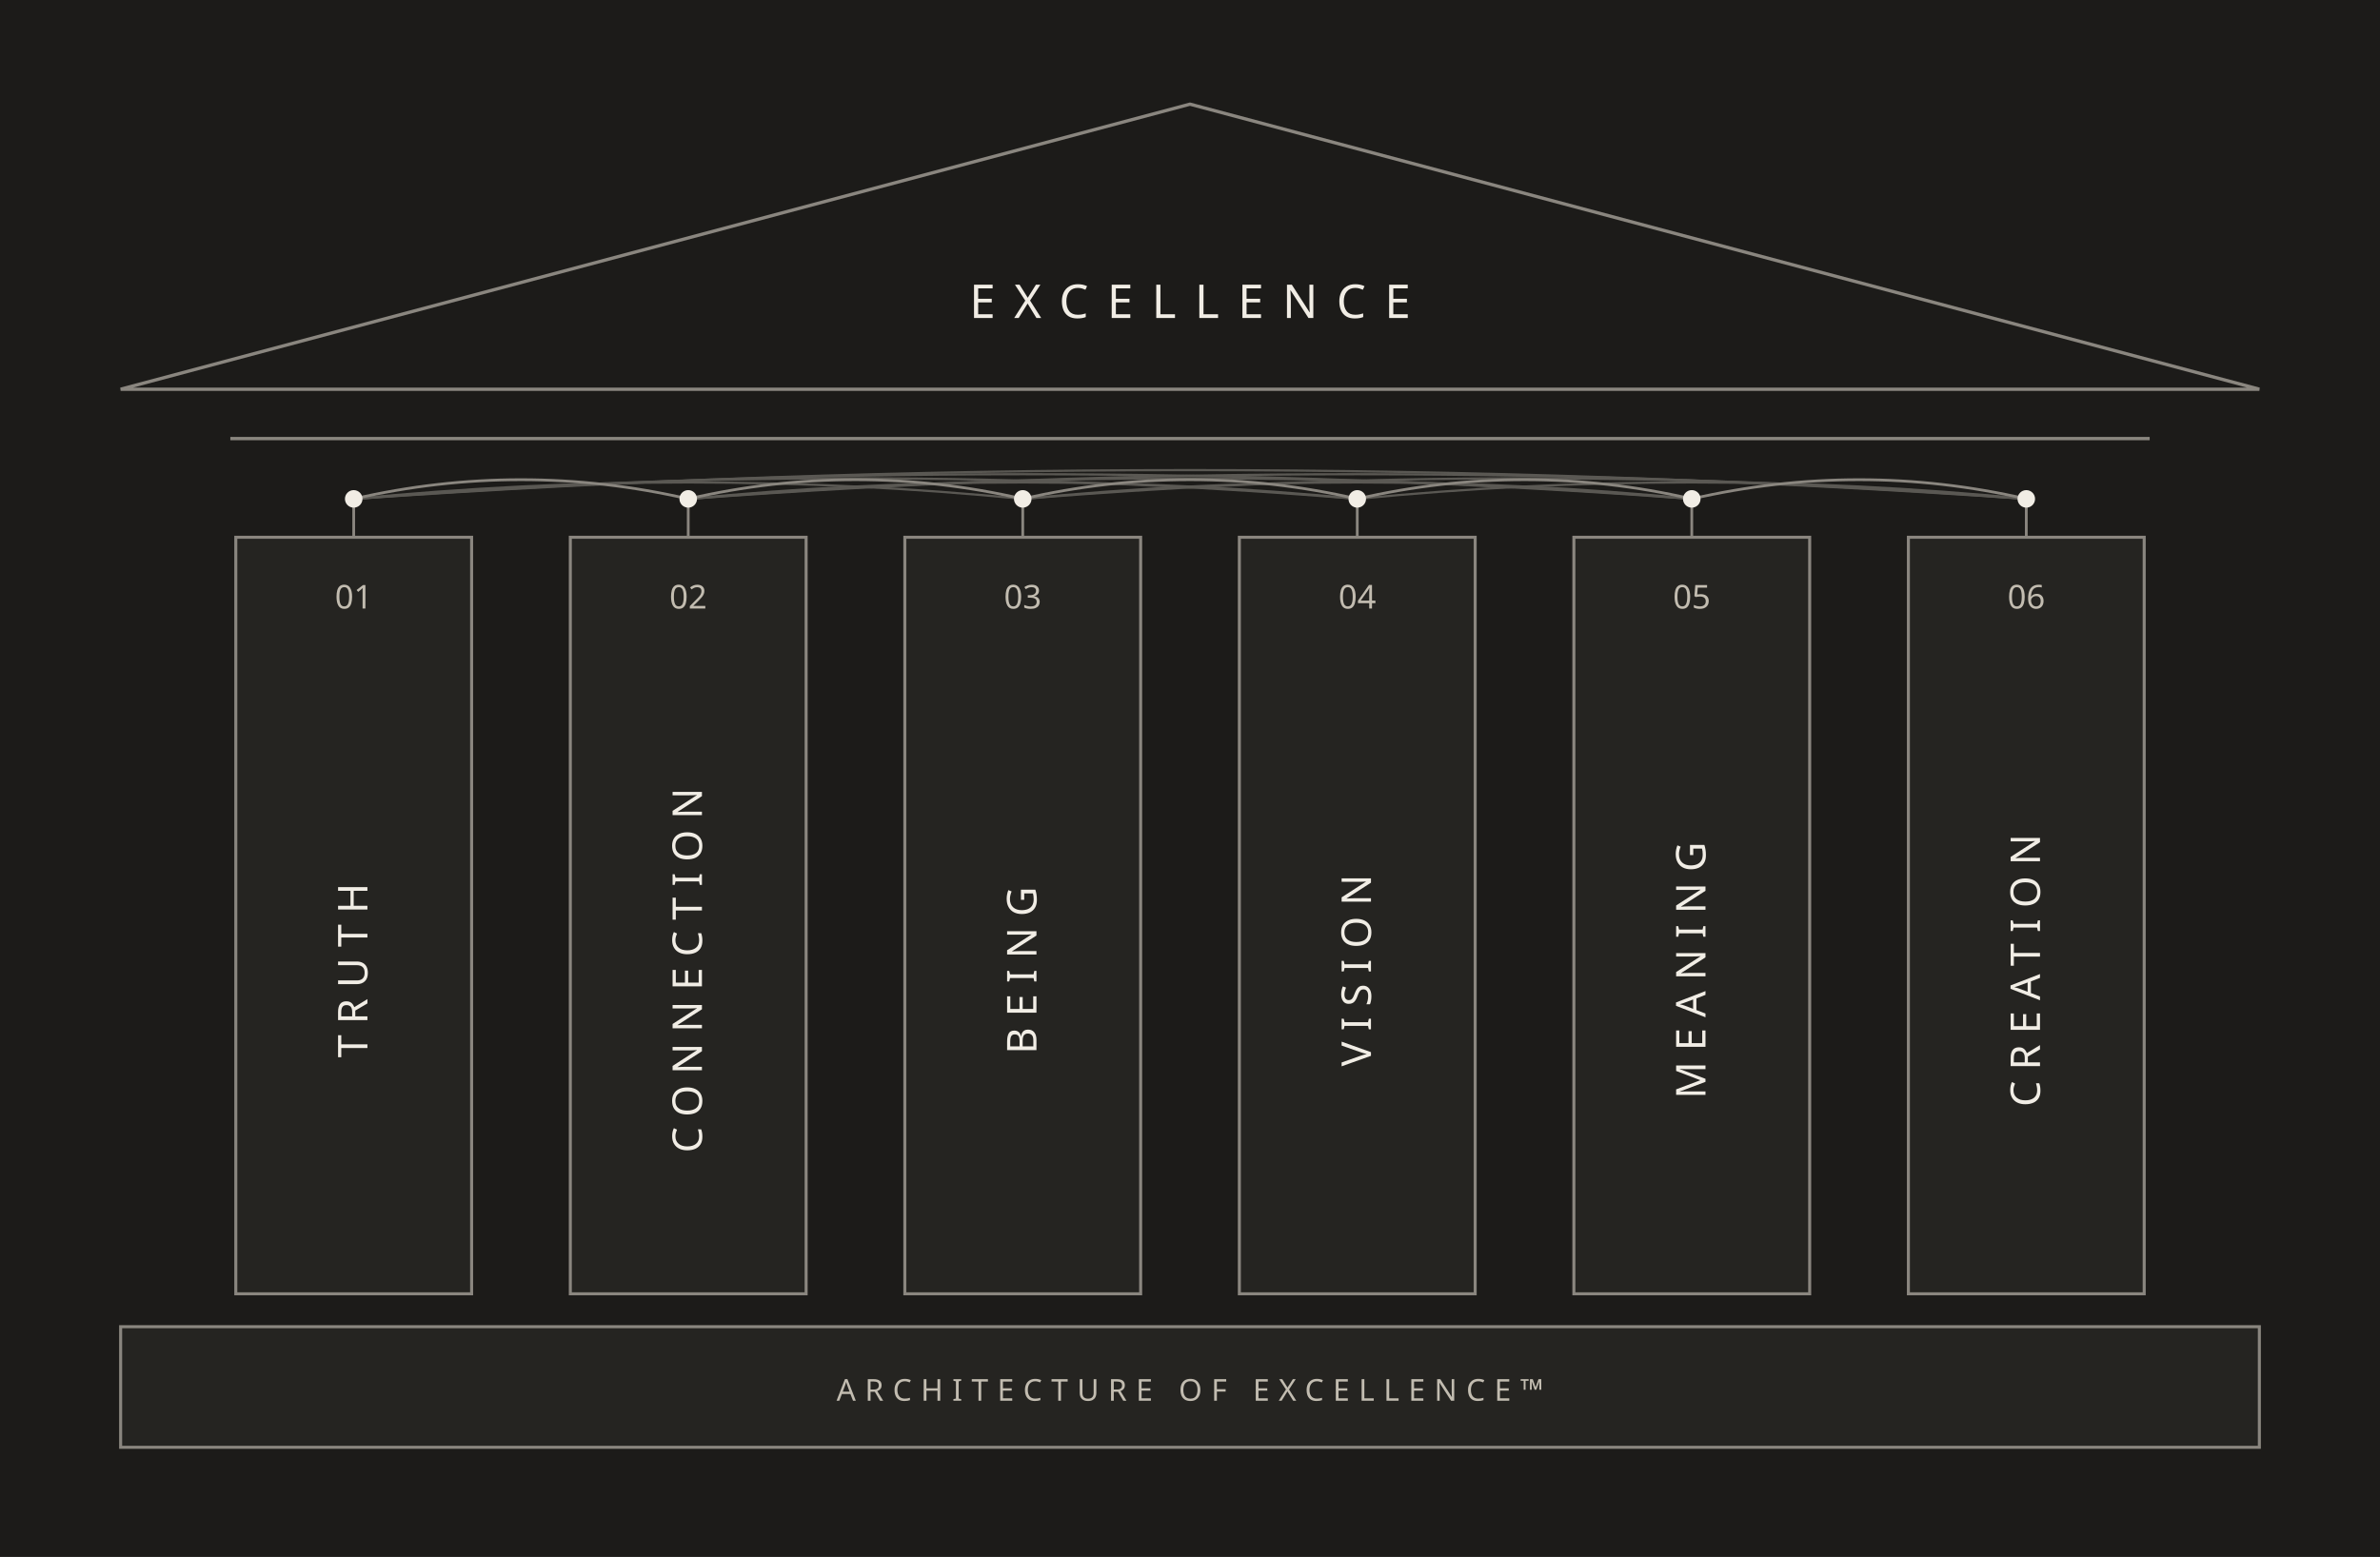
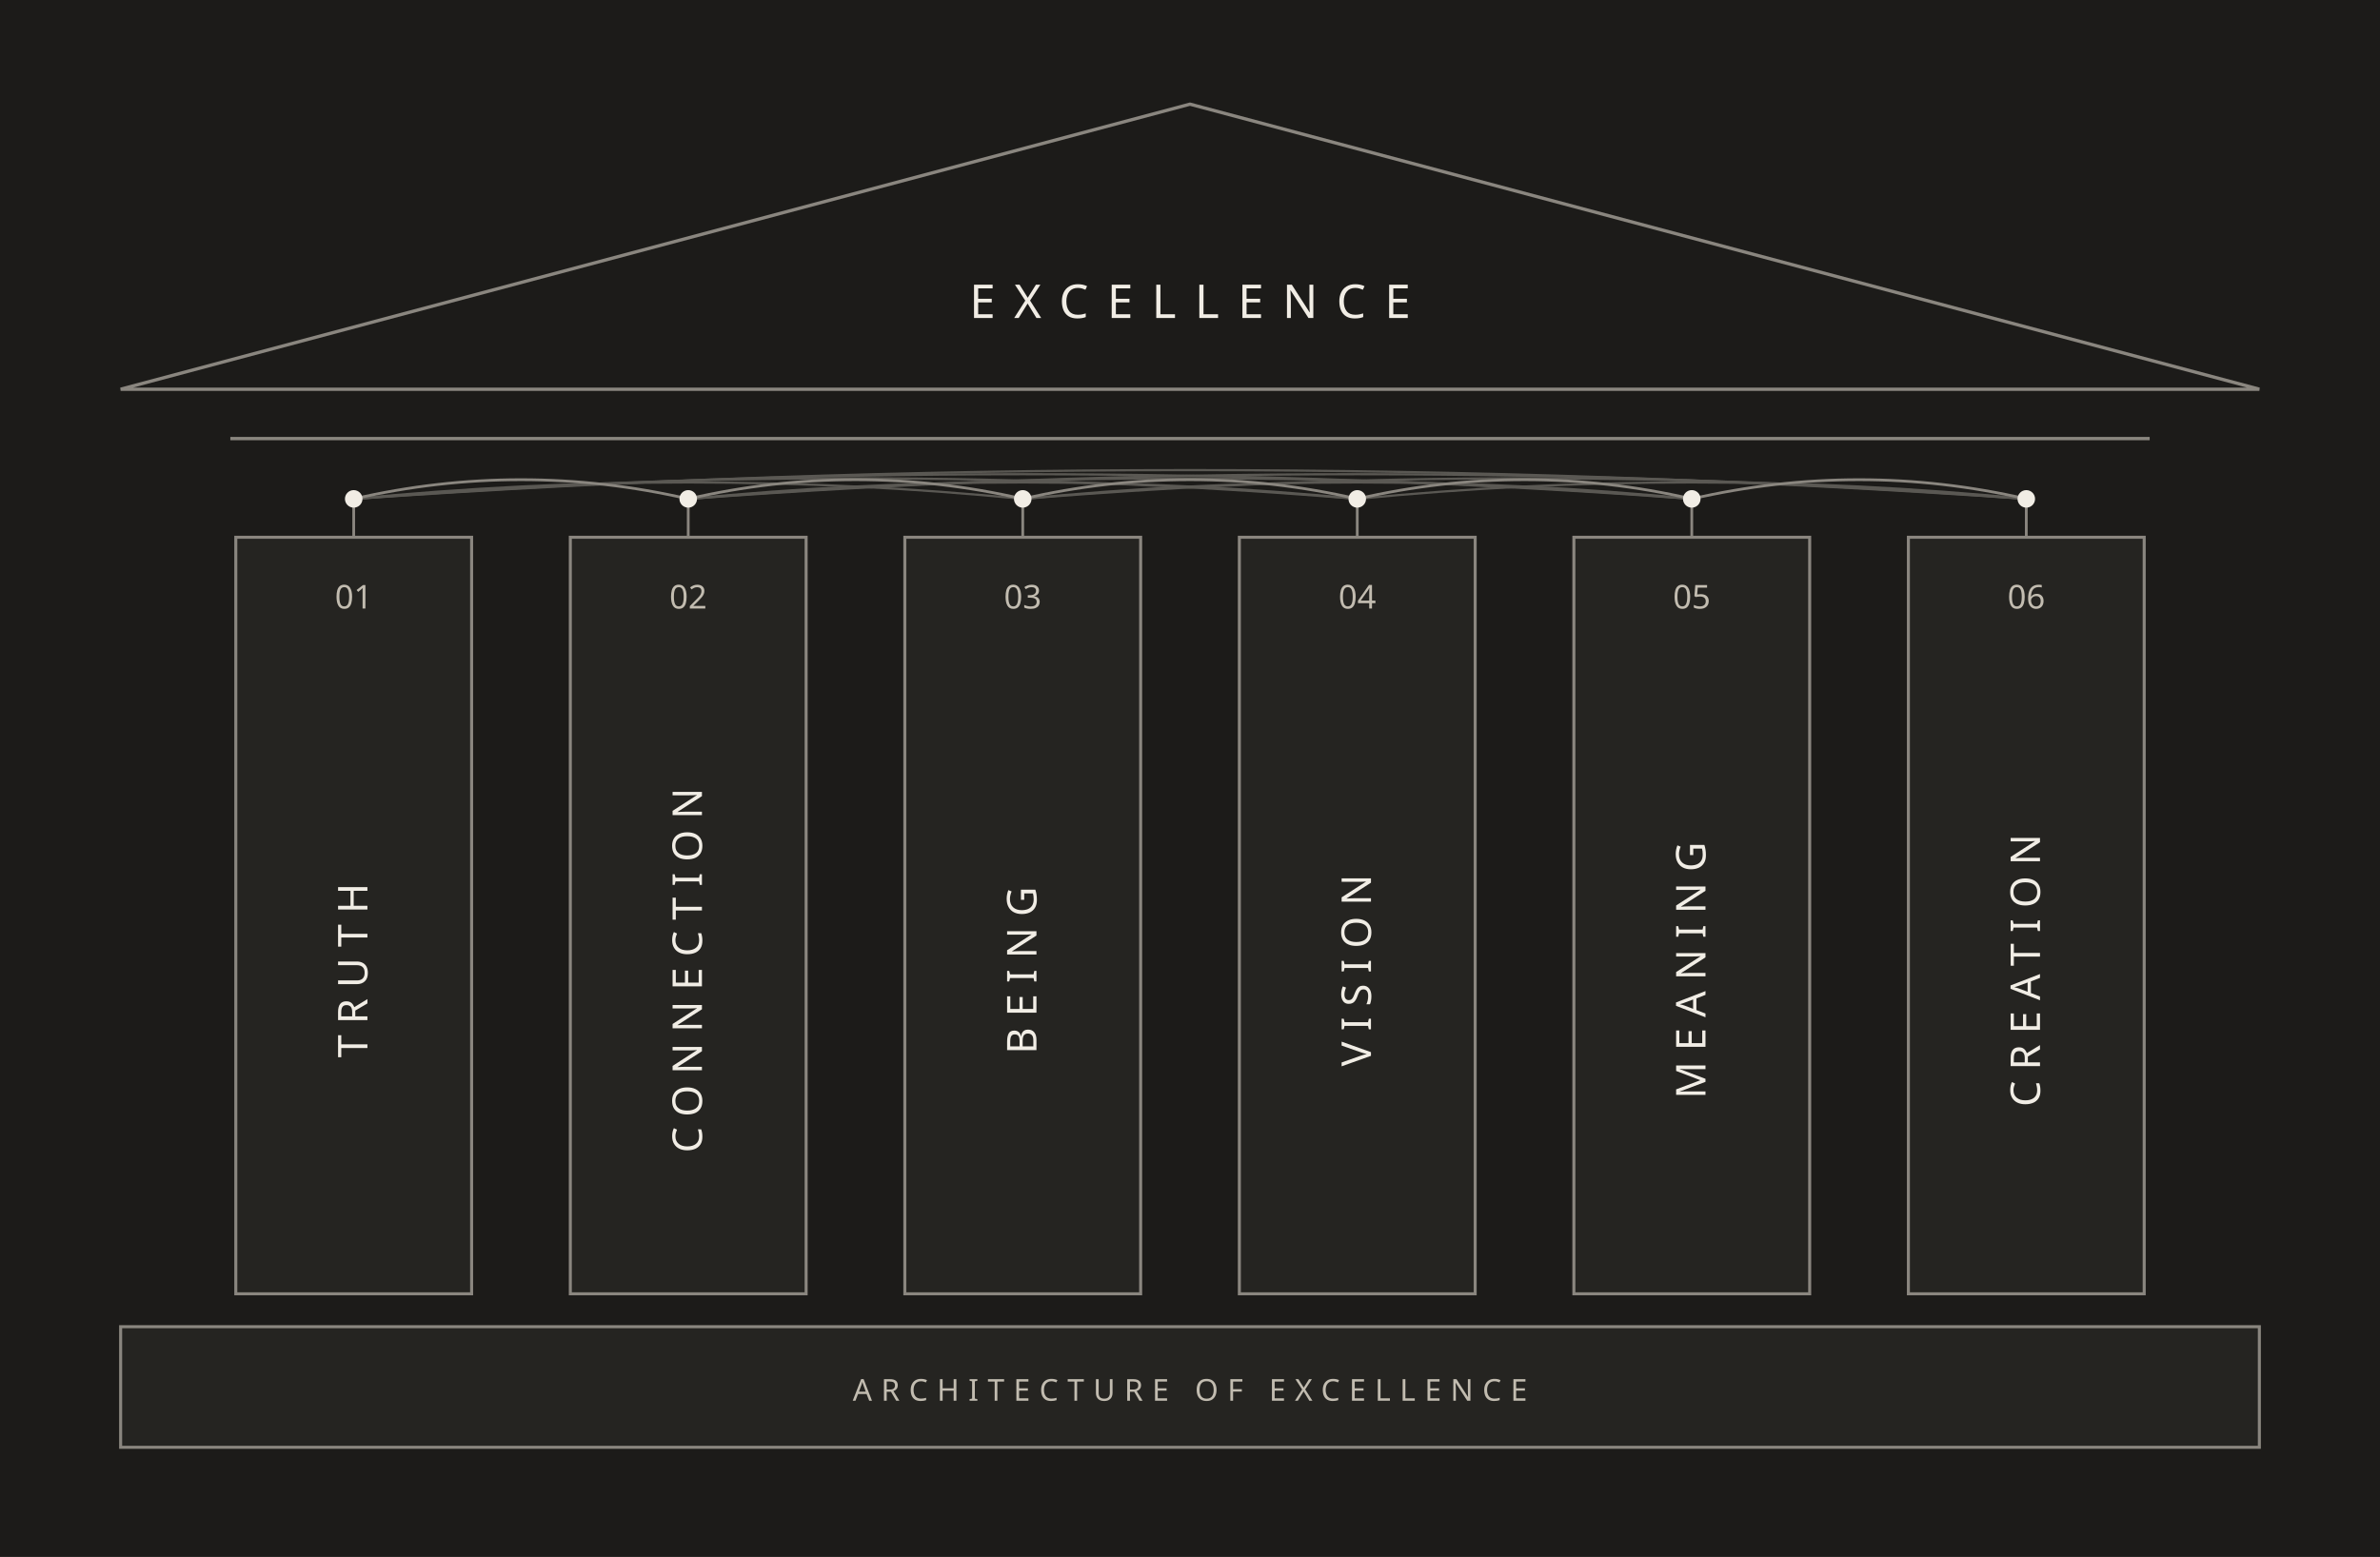
<svg xmlns="http://www.w3.org/2000/svg" id="diagram-b-pillar-model" viewBox="-24 -24 868 568" width="868" height="568">
  <rect x="-24" y="-24" width="868" height="568" fill="rgb(28, 27, 25)" />
  <polygon points="20,118 410,14 800,118" fill="none" stroke="rgb(138, 134, 127)" stroke-width="1.2px" stroke-linecap="butt" stroke-linejoin="miter" opacity="1" />
  <text x="410" y="92" text-anchor="middle" fill="rgb(241, 237, 229)" stroke="none" stroke-width="1px" stroke-linecap="butt" stroke-linejoin="miter" font-family="Manrope, sans-serif" font-size="17px" font-weight="400" letter-spacing="6.8px" opacity="1">EXCELLENCE</text>
  <line x1="60" y1="136" x2="760" y2="136" fill="none" stroke="rgb(138, 134, 127)" stroke-width="1.2px" stroke-linecap="butt" stroke-linejoin="miter" opacity="1" />
  <path d="M105,158 Q227.0,146 349,158" fill="none" stroke="rgb(90, 88, 83)" stroke-width="0.8px" stroke-linecap="butt" stroke-linejoin="miter" opacity="1" />
  <path d="M105,158 Q288.0,143 471,158" fill="none" stroke="rgb(90, 88, 83)" stroke-width="0.8px" stroke-linecap="butt" stroke-linejoin="miter" opacity="1" />
  <path d="M105,158 Q349.0,140 593,158" fill="none" stroke="rgb(90, 88, 83)" stroke-width="0.8px" stroke-linecap="butt" stroke-linejoin="miter" opacity="1" />
  <path d="M105,158 Q410.0,137 715,158" fill="none" stroke="rgb(90, 88, 83)" stroke-width="0.8px" stroke-linecap="butt" stroke-linejoin="miter" opacity="1" />
  <path d="M227,158 Q349.0,146 471,158" fill="none" stroke="rgb(90, 88, 83)" stroke-width="0.8px" stroke-linecap="butt" stroke-linejoin="miter" opacity="1" />
  <path d="M227,158 Q410.0,143 593,158" fill="none" stroke="rgb(90, 88, 83)" stroke-width="0.8px" stroke-linecap="butt" stroke-linejoin="miter" opacity="1" />
  <path d="M227,158 Q471.0,140 715,158" fill="none" stroke="rgb(90, 88, 83)" stroke-width="0.8px" stroke-linecap="butt" stroke-linejoin="miter" opacity="1" />
  <path d="M349,158 Q471.0,146 593,158" fill="none" stroke="rgb(90, 88, 83)" stroke-width="0.8px" stroke-linecap="butt" stroke-linejoin="miter" opacity="1" />
  <path d="M349,158 Q532.0,143 715,158" fill="none" stroke="rgb(90, 88, 83)" stroke-width="0.8px" stroke-linecap="butt" stroke-linejoin="miter" opacity="1" />
  <path d="M471,158 Q593.0,146 715,158" fill="none" stroke="rgb(90, 88, 83)" stroke-width="0.8px" stroke-linecap="butt" stroke-linejoin="miter" opacity="1" />
  <path d="M105,158 Q166.0,144 227,158" fill="none" stroke="rgb(138, 134, 127)" stroke-width="1px" stroke-linecap="butt" stroke-linejoin="miter" opacity="1" />
  <path d="M227,158 Q288.0,144 349,158" fill="none" stroke="rgb(138, 134, 127)" stroke-width="1px" stroke-linecap="butt" stroke-linejoin="miter" opacity="1" />
  <path d="M349,158 Q410.0,144 471,158" fill="none" stroke="rgb(138, 134, 127)" stroke-width="1px" stroke-linecap="butt" stroke-linejoin="miter" opacity="1" />
  <path d="M471,158 Q532.0,144 593,158" fill="none" stroke="rgb(138, 134, 127)" stroke-width="1px" stroke-linecap="butt" stroke-linejoin="miter" opacity="1" />
  <path d="M593,158 Q654.0,144 715,158" fill="none" stroke="rgb(138, 134, 127)" stroke-width="1px" stroke-linecap="butt" stroke-linejoin="miter" opacity="1" />
  <rect x="62" y="172" width="86" height="276" fill="rgba(241, 237, 229, 0.043)" stroke="rgb(138, 134, 127)" stroke-width="1.1px" stroke-linecap="butt" stroke-linejoin="miter" opacity="1" />
  <line x1="105" y1="158" x2="105" y2="172" fill="rgb(0, 0, 0)" stroke="rgb(138, 134, 127)" stroke-width="1px" stroke-linecap="butt" stroke-linejoin="miter" opacity="1" />
  <circle cx="105" cy="158" r="3.2" fill="rgb(241, 237, 229)" stroke="none" stroke-width="1px" stroke-linecap="butt" stroke-linejoin="miter" opacity="1" />
  <text x="105" y="198" text-anchor="middle" fill="rgb(194, 188, 176)" stroke="none" stroke-width="1px" stroke-linecap="butt" stroke-linejoin="miter" font-family="Manrope, sans-serif" font-size="12px" font-weight="300" opacity="1">01</text>
  <text transform="translate(110,330) rotate(-90)" text-anchor="middle" fill="rgb(241, 237, 229)" stroke="none" stroke-width="1px" stroke-linecap="butt" stroke-linejoin="miter" font-family="Manrope, sans-serif" font-size="15px" font-weight="400" letter-spacing="3.9px" opacity="1">TRUTH</text>
  <rect x="184" y="172" width="86" height="276" fill="rgba(241, 237, 229, 0.043)" stroke="rgb(138, 134, 127)" stroke-width="1.1px" stroke-linecap="butt" stroke-linejoin="miter" opacity="1" />
  <line x1="227" y1="158" x2="227" y2="172" fill="rgb(0, 0, 0)" stroke="rgb(138, 134, 127)" stroke-width="1px" stroke-linecap="butt" stroke-linejoin="miter" opacity="1" />
  <circle cx="227" cy="158" r="3.2" fill="rgb(241, 237, 229)" stroke="none" stroke-width="1px" stroke-linecap="butt" stroke-linejoin="miter" opacity="1" />
  <text x="227" y="198" text-anchor="middle" fill="rgb(194, 188, 176)" stroke="none" stroke-width="1px" stroke-linecap="butt" stroke-linejoin="miter" font-family="Manrope, sans-serif" font-size="12px" font-weight="300" opacity="1">02</text>
  <text transform="translate(232,330) rotate(-90)" text-anchor="middle" fill="rgb(241, 237, 229)" stroke="none" stroke-width="1px" stroke-linecap="butt" stroke-linejoin="miter" font-family="Manrope, sans-serif" font-size="15px" font-weight="400" letter-spacing="3.9px" opacity="1">CONNECTION</text>
  <rect x="306" y="172" width="86" height="276" fill="rgba(241, 237, 229, 0.043)" stroke="rgb(138, 134, 127)" stroke-width="1.1px" stroke-linecap="butt" stroke-linejoin="miter" opacity="1" />
  <line x1="349" y1="158" x2="349" y2="172" fill="rgb(0, 0, 0)" stroke="rgb(138, 134, 127)" stroke-width="1px" stroke-linecap="butt" stroke-linejoin="miter" opacity="1" />
  <circle cx="349" cy="158" r="3.2" fill="rgb(241, 237, 229)" stroke="none" stroke-width="1px" stroke-linecap="butt" stroke-linejoin="miter" opacity="1" />
  <text x="349" y="198" text-anchor="middle" fill="rgb(194, 188, 176)" stroke="none" stroke-width="1px" stroke-linecap="butt" stroke-linejoin="miter" font-family="Manrope, sans-serif" font-size="12px" font-weight="300" opacity="1">03</text>
  <text transform="translate(354,330) rotate(-90)" text-anchor="middle" fill="rgb(241, 237, 229)" stroke="none" stroke-width="1px" stroke-linecap="butt" stroke-linejoin="miter" font-family="Manrope, sans-serif" font-size="15px" font-weight="400" letter-spacing="3.9px" opacity="1">BEING</text>
  <rect x="428" y="172" width="86" height="276" fill="rgba(241, 237, 229, 0.043)" stroke="rgb(138, 134, 127)" stroke-width="1.1px" stroke-linecap="butt" stroke-linejoin="miter" opacity="1" />
  <line x1="471" y1="158" x2="471" y2="172" fill="rgb(0, 0, 0)" stroke="rgb(138, 134, 127)" stroke-width="1px" stroke-linecap="butt" stroke-linejoin="miter" opacity="1" />
  <circle cx="471" cy="158" r="3.2" fill="rgb(241, 237, 229)" stroke="none" stroke-width="1px" stroke-linecap="butt" stroke-linejoin="miter" opacity="1" />
  <text x="471" y="198" text-anchor="middle" fill="rgb(194, 188, 176)" stroke="none" stroke-width="1px" stroke-linecap="butt" stroke-linejoin="miter" font-family="Manrope, sans-serif" font-size="12px" font-weight="300" opacity="1">04</text>
  <text transform="translate(476,330) rotate(-90)" text-anchor="middle" fill="rgb(241, 237, 229)" stroke="none" stroke-width="1px" stroke-linecap="butt" stroke-linejoin="miter" font-family="Manrope, sans-serif" font-size="15px" font-weight="400" letter-spacing="3.9px" opacity="1">VISION</text>
  <rect x="550" y="172" width="86" height="276" fill="rgba(241, 237, 229, 0.043)" stroke="rgb(138, 134, 127)" stroke-width="1.1px" stroke-linecap="butt" stroke-linejoin="miter" opacity="1" />
  <line x1="593" y1="158" x2="593" y2="172" fill="rgb(0, 0, 0)" stroke="rgb(138, 134, 127)" stroke-width="1px" stroke-linecap="butt" stroke-linejoin="miter" opacity="1" />
  <circle cx="593" cy="158" r="3.2" fill="rgb(241, 237, 229)" stroke="none" stroke-width="1px" stroke-linecap="butt" stroke-linejoin="miter" opacity="1" />
  <text x="593" y="198" text-anchor="middle" fill="rgb(194, 188, 176)" stroke="none" stroke-width="1px" stroke-linecap="butt" stroke-linejoin="miter" font-family="Manrope, sans-serif" font-size="12px" font-weight="300" opacity="1">05</text>
  <text transform="translate(598,330) rotate(-90)" text-anchor="middle" fill="rgb(241, 237, 229)" stroke="none" stroke-width="1px" stroke-linecap="butt" stroke-linejoin="miter" font-family="Manrope, sans-serif" font-size="15px" font-weight="400" letter-spacing="3.9px" opacity="1">MEANING</text>
  <rect x="672" y="172" width="86" height="276" fill="rgba(241, 237, 229, 0.043)" stroke="rgb(138, 134, 127)" stroke-width="1.1px" stroke-linecap="butt" stroke-linejoin="miter" opacity="1" />
  <line x1="715" y1="158" x2="715" y2="172" fill="rgb(0, 0, 0)" stroke="rgb(138, 134, 127)" stroke-width="1px" stroke-linecap="butt" stroke-linejoin="miter" opacity="1" />
  <circle cx="715" cy="158" r="3.2" fill="rgb(241, 237, 229)" stroke="none" stroke-width="1px" stroke-linecap="butt" stroke-linejoin="miter" opacity="1" />
  <text x="715" y="198" text-anchor="middle" fill="rgb(194, 188, 176)" stroke="none" stroke-width="1px" stroke-linecap="butt" stroke-linejoin="miter" font-family="Manrope, sans-serif" font-size="12px" font-weight="300" opacity="1">06</text>
  <text transform="translate(720,330) rotate(-90)" text-anchor="middle" fill="rgb(241, 237, 229)" stroke="none" stroke-width="1px" stroke-linecap="butt" stroke-linejoin="miter" font-family="Manrope, sans-serif" font-size="15px" font-weight="400" letter-spacing="3.9px" opacity="1">CREATION</text>
  <rect x="20" y="460" width="780" height="44" fill="rgba(241, 237, 229, 0.043)" stroke="rgb(138, 134, 127)" stroke-width="1.1px" stroke-linecap="butt" stroke-linejoin="miter" opacity="1" />
-   <text x="410" y="487" text-anchor="middle" fill="rgb(194, 188, 176)" stroke="none" stroke-width="1px" stroke-linecap="butt" stroke-linejoin="miter" font-family="Manrope, sans-serif" font-size="11px" font-weight="500" letter-spacing="3.3px" opacity="1">ARCHITECTURE OF EXCELLENCE™</text>
+   <text x="410" y="487" text-anchor="middle" fill="rgb(194, 188, 176)" stroke="none" stroke-width="1px" stroke-linecap="butt" stroke-linejoin="miter" font-family="Manrope, sans-serif" font-size="11px" font-weight="500" letter-spacing="3.3px" opacity="1">ARCHITECTURE OF EXCELLENCE</text>
</svg>
